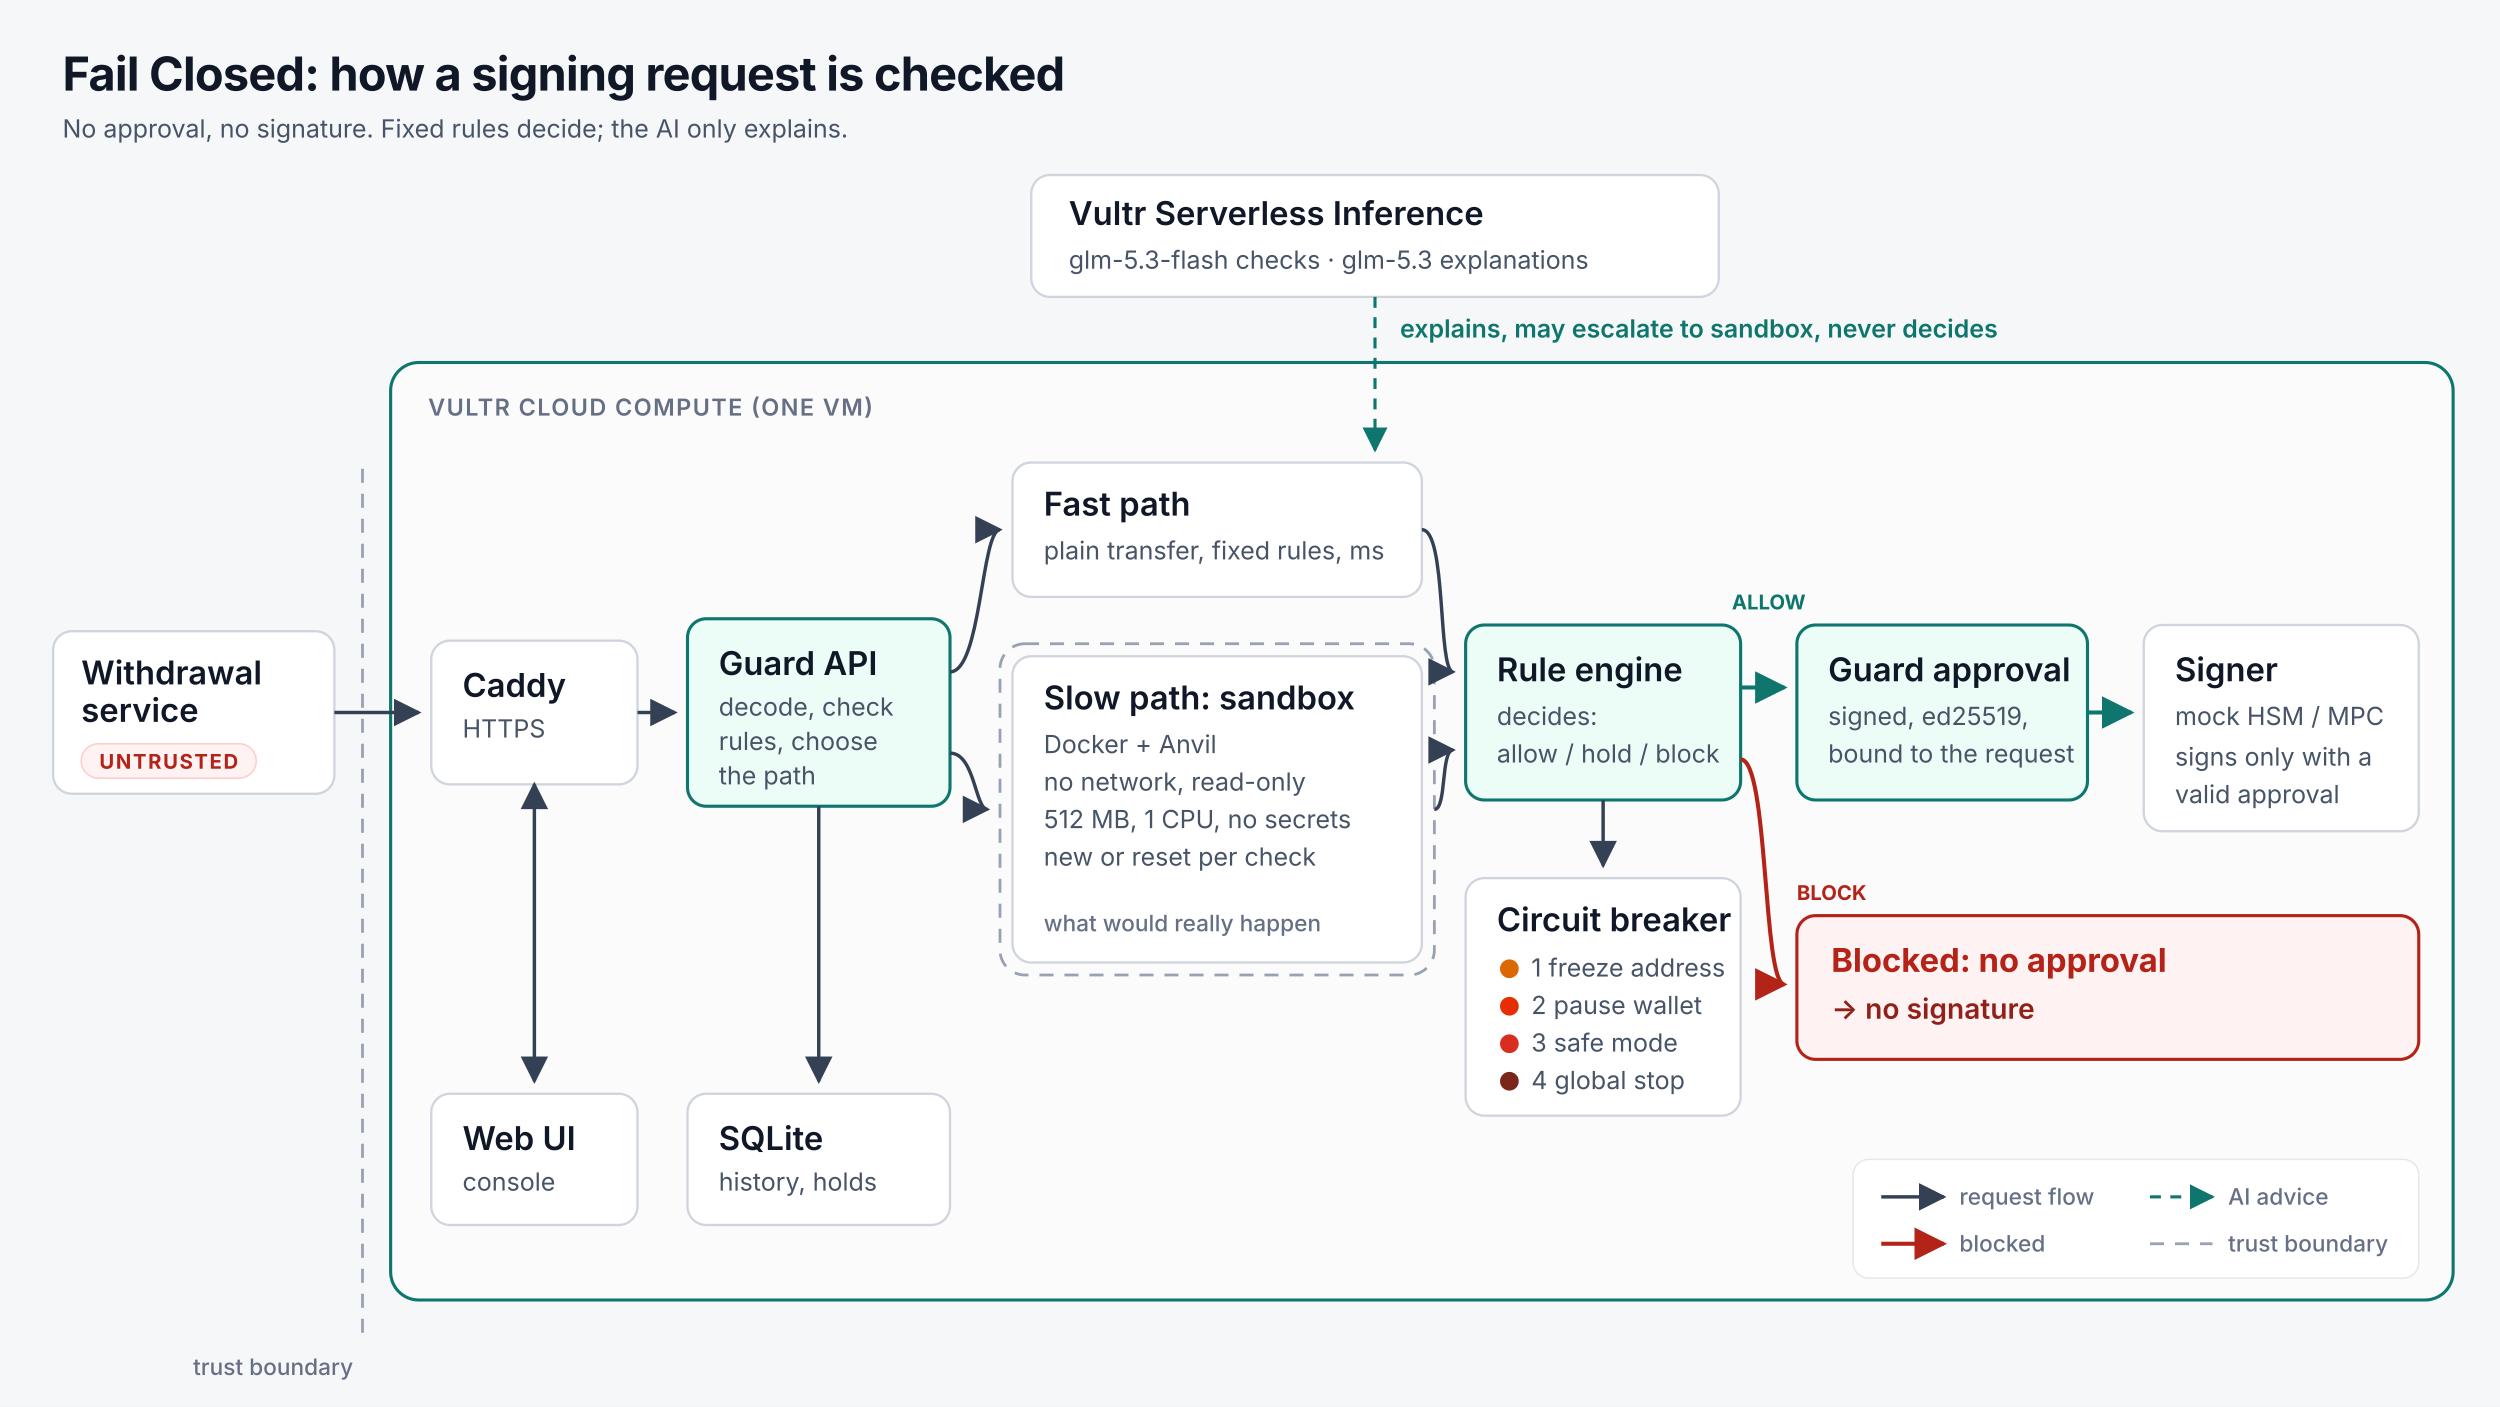
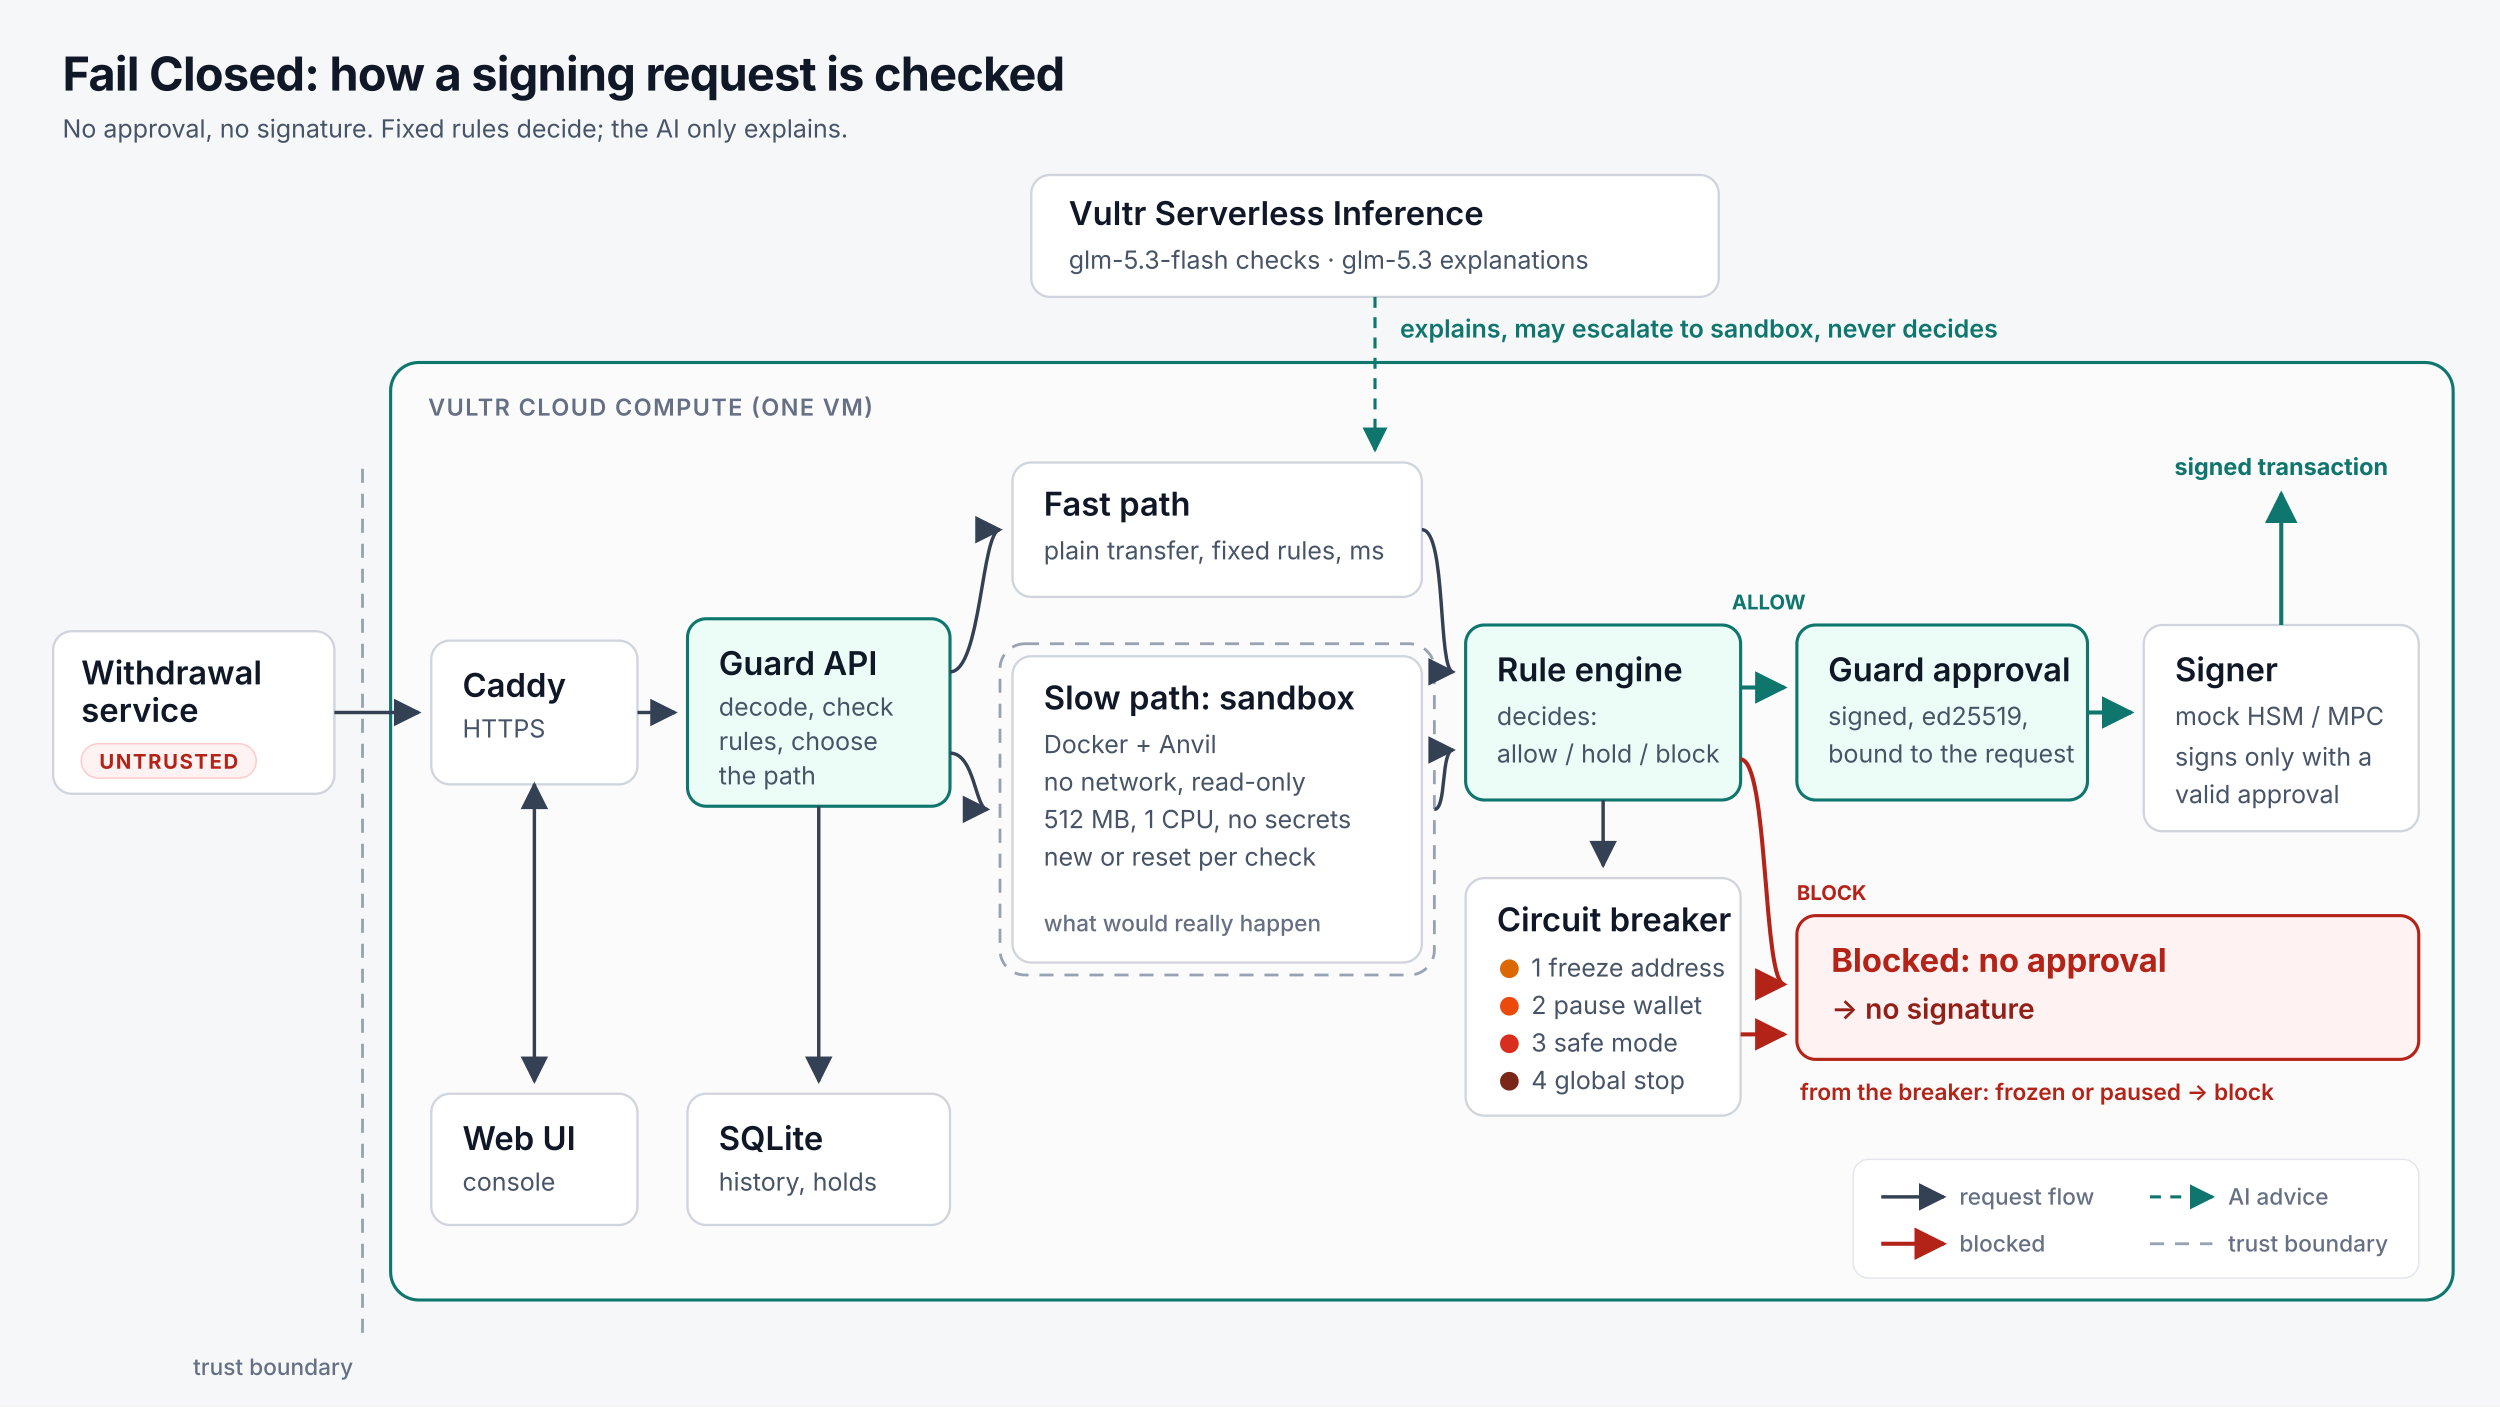
<svg xmlns="http://www.w3.org/2000/svg" width="1600" height="900" viewBox="0 0 1600 900" role="img" aria-labelledby="t d" font-family="Inter, system-ui, -apple-system, 'Segoe UI', sans-serif">
  <style>
    @font-face { font-family: "Inter"; font-weight: 400; src: url("fonts/inter-latin-400-normal.woff2"); }
    @font-face { font-family: "Inter"; font-weight: 500; src: url("fonts/inter-latin-500-normal.woff2"); }
    @font-face { font-family: "Inter"; font-weight: 600; src: url("fonts/inter-latin-600-normal.woff2"); }
    @font-face { font-family: "Inter"; font-weight: 700; src: url("fonts/inter-latin-700-normal.woff2"); }
    .box { fill: #ffffff; stroke: #d0d5dd; stroke-width: 1.5; }
    .key { fill: #ecfdf8; stroke: #0f766e; stroke-width: 2; }
    .bad { fill: #fef3f2; stroke: #b42318; stroke-width: 2; }
    .h { font-size: 21px; font-weight: 600; fill: #101828; }
    .s { font-size: 16px; font-weight: 400; fill: #475467; }
    .sm { font-size: 14.5px; font-weight: 500; fill: #667085; }
    .cap { font-size: 15px; font-weight: 600; fill: #667085; letter-spacing: 0.06em; }
    .flow { stroke: #344054; stroke-width: 2.2; fill: none; }
    .allow { stroke: #0f766e; stroke-width: 2.6; fill: none; }
    .red { stroke: #b42318; stroke-width: 2.6; fill: none; }
    .ai { stroke: #0f766e; stroke-width: 2; fill: none; stroke-dasharray: 7 6; }
    .boundary { fill: none; stroke: #98a2b3; stroke-width: 1.8; stroke-dasharray: 9 7; }
  </style>
  <defs>
    <marker id="a" viewBox="0 0 10 10" refX="9" refY="5" markerWidth="8" markerHeight="8" orient="auto-start-reverse">
      <path d="M0 0L10 5L0 10z" fill="#344054" />
    </marker>
    <marker id="g" viewBox="0 0 10 10" refX="9" refY="5" markerWidth="8" markerHeight="8" orient="auto-start-reverse">
      <path d="M0 0L10 5L0 10z" fill="#0f766e" />
    </marker>
    <marker id="r" viewBox="0 0 10 10" refX="9" refY="5" markerWidth="8" markerHeight="8" orient="auto-start-reverse">
      <path d="M0 0L10 5L0 10z" fill="#b42318" />
    </marker>
  </defs>
  <rect width="1600" height="900" fill="#f6f7f9" />
  <text x="40" y="58" font-size="30" font-weight="700" fill="#101828" letter-spacing="-0.5">Fail Closed: how a signing request is checked</text>
  <text x="40" y="88" class="s">No approval, no signature. Fixed rules decide; the AI only explains.</text>
  <rect x="660" y="112" width="440" height="78" rx="12" class="box" />
  <text x="684" y="144" class="h">Vultr Serverless Inference</text>
  <text x="684" y="172" class="s">glm-5.3-flash checks · glm-5.3 explanations</text>
  <rect x="250" y="232" width="1320" height="600" rx="18" fill="#ffffff" fill-opacity="0.55" stroke="#0f766e" stroke-width="2" />
  <text x="274" y="266" class="cap">VULTR CLOUD COMPUTE (ONE VM)</text>
  <rect x="34" y="404" width="180" height="104" rx="12" class="box" />
  <text x="52" y="438" class="h">Withdrawal</text>
  <text x="52" y="462" class="h">service</text>
  <rect x="52" y="476" width="112" height="22" rx="11" fill="#fef3f2" stroke="#fecdca" />
  <text x="108" y="492" text-anchor="middle" font-size="13" font-weight="700" fill="#b42318" letter-spacing="0.08em">UNTRUSTED</text>
  <line x1="232" y1="300" x2="232" y2="860" class="boundary" />
  <text x="226" y="880" text-anchor="end" class="sm">trust boundary</text>
  <rect x="276" y="410" width="132" height="92" rx="12" class="box" />
  <text x="296" y="446" class="h">Caddy</text>
  <text x="296" y="472" class="s">HTTPS</text>
  <rect x="440" y="396" width="168" height="120" rx="12" class="key" />
  <text x="460" y="432" class="h">Guard API</text>
  <text x="460" y="458" class="s">decode, check</text>
  <text x="460" y="480" class="s">rules, choose</text>
  <text x="460" y="502" class="s">the path</text>
  <rect x="648" y="296" width="262" height="86" rx="12" class="box" />
  <text x="668" y="330" class="h">Fast path</text>
  <text x="668" y="358" class="s">plain transfer, fixed rules, ms</text>
  <rect x="648" y="420" width="262" height="196" rx="12" class="box" />
  <rect x="640" y="412" width="278" height="212" rx="16" class="boundary" />
  <text x="668" y="454" class="h">Slow path: sandbox</text>
  <text x="668" y="482" class="s">Docker + Anvil</text>
  <text x="668" y="506" class="s">no network, read-only</text>
  <text x="668" y="530" class="s">512 MB, 1 CPU, no secrets</text>
  <text x="668" y="554" class="s">new or reset per check</text>
  <text x="668" y="596" class="sm">what would really happen</text>
  <rect x="938" y="400" width="176" height="112" rx="12" class="key" />
  <text x="958" y="436" class="h">Rule engine</text>
  <text x="958" y="464" class="s">decides:</text>
  <text x="958" y="488" class="s">allow / hold / block</text>
  <rect x="938" y="562" width="176" height="152" rx="12" class="box" />
  <text x="958" y="596" class="h">Circuit breaker</text>
  <circle cx="966" cy="620" r="6" fill="#dc6803" />
  <text x="980" y="625" class="s">1 freeze address</text>
-   <circle cx="966" cy="644" r="6" fill="#e62e05" />
+   <circle cx="966" cy="644" r="6" fill="#ec4a0a" />
  <text x="980" y="649" class="s">2 pause wallet</text>
  <circle cx="966" cy="668" r="6" fill="#d92d20" />
  <text x="980" y="673" class="s">3 safe mode</text>
  <circle cx="966" cy="692" r="6" fill="#7a271a" />
  <text x="980" y="697" class="s">4 global stop</text>
  <rect x="1150" y="400" width="186" height="112" rx="12" class="key" />
  <text x="1170" y="436" class="h">Guard approval</text>
  <text x="1170" y="464" class="s">signed, ed25519,</text>
  <text x="1170" y="488" class="s">bound to the request</text>
  <rect x="1372" y="400" width="176" height="132" rx="12" class="box" />
  <text x="1392" y="436" class="h">Signer</text>
  <text x="1392" y="464" class="s">mock HSM / MPC</text>
  <text x="1392" y="490" class="s">signs only with a</text>
  <text x="1392" y="514" class="s">valid approval</text>
  <rect x="1150" y="586" width="398" height="92" rx="12" class="bad" />
  <text x="1172" y="622" font-size="21" font-weight="700" fill="#b42318">Blocked: no approval</text>
  <text x="1172" y="652" font-size="18" font-weight="600" fill="#912018">→ no signature</text>
  <rect x="276" y="700" width="132" height="84" rx="12" class="box" />
  <text x="296" y="736" class="h">Web UI</text>
  <text x="296" y="762" class="s">console</text>
  <rect x="440" y="700" width="168" height="84" rx="12" class="box" />
  <text x="460" y="736" class="h">SQLite</text>
  <text x="460" y="762" class="s">history, holds</text>
  <path d="M214 456 H268" class="flow" marker-end="url(#a)" />
  <path d="M408 456 H432" class="flow" marker-end="url(#a)" />
  <path d="M608 430 C628 430 628 339 640 339" class="flow" marker-end="url(#a)" />
  <path d="M608 482 C624 482 624 518 632 518" class="flow" marker-end="url(#a)" />
  <path d="M910 339 C926 339 920 430 930 430" class="flow" marker-end="url(#a)" />
  <path d="M918 518 C926 518 922 480 930 480" class="flow" marker-end="url(#a)" />
  <path d="M1114 440 H1142" class="allow" marker-end="url(#g)" />
  <text x="1132" y="390" text-anchor="middle" font-size="13" font-weight="700" fill="#0f766e">ALLOW</text>
  <path d="M1336 456 H1364" class="allow" marker-end="url(#g)" />
  <path d="M1026 512 V554" class="flow" marker-end="url(#a)" />
  <path d="M1114 486 C1132 486 1128 630 1142 630" class="red" marker-end="url(#r)" />
  <text x="1150" y="576" font-size="13" font-weight="700" fill="#b42318">BLOCK</text>
+   <path d="M1114 662 H1142" class="red" marker-end="url(#r)" />
+   <text x="1152" y="704" font-size="14.5" font-weight="600" fill="#b42318">from the breaker: frozen or paused → block</text>
  <path d="M342 502 V692" class="flow" marker-end="url(#a)" marker-start="url(#a)" />
  <path d="M524 516 V692" class="flow" marker-end="url(#a)" />
+   <path d="M1460 400 V316" class="allow" marker-end="url(#g)" />
+   <text x="1460" y="304" text-anchor="middle" font-size="15" font-weight="700" fill="#0f766e">signed transaction</text>
  <path d="M880 190 V288" class="ai" marker-end="url(#g)" />
  <text x="896" y="216" font-size="16" font-weight="600" fill="#0f766e">explains, may escalate to sandbox, never decides</text>
  <g transform="translate(1186 742)">
    <rect width="362" height="76" rx="10" fill="#ffffff" stroke="#e4e7ec" />
    <path d="M18 24 H58" class="flow" marker-end="url(#a)" />
    <text x="68" y="29" class="sm">request flow</text>
    <path d="M190 24 H230" class="ai" marker-end="url(#g)" />
    <text x="240" y="29" class="sm">AI advice</text>
    <path d="M18 54 H58" class="red" marker-end="url(#r)" />
    <text x="68" y="59" class="sm">blocked</text>
    <path d="M190 54 H230" class="boundary" />
    <text x="240" y="59" class="sm">trust boundary</text>
  </g>
</svg>
